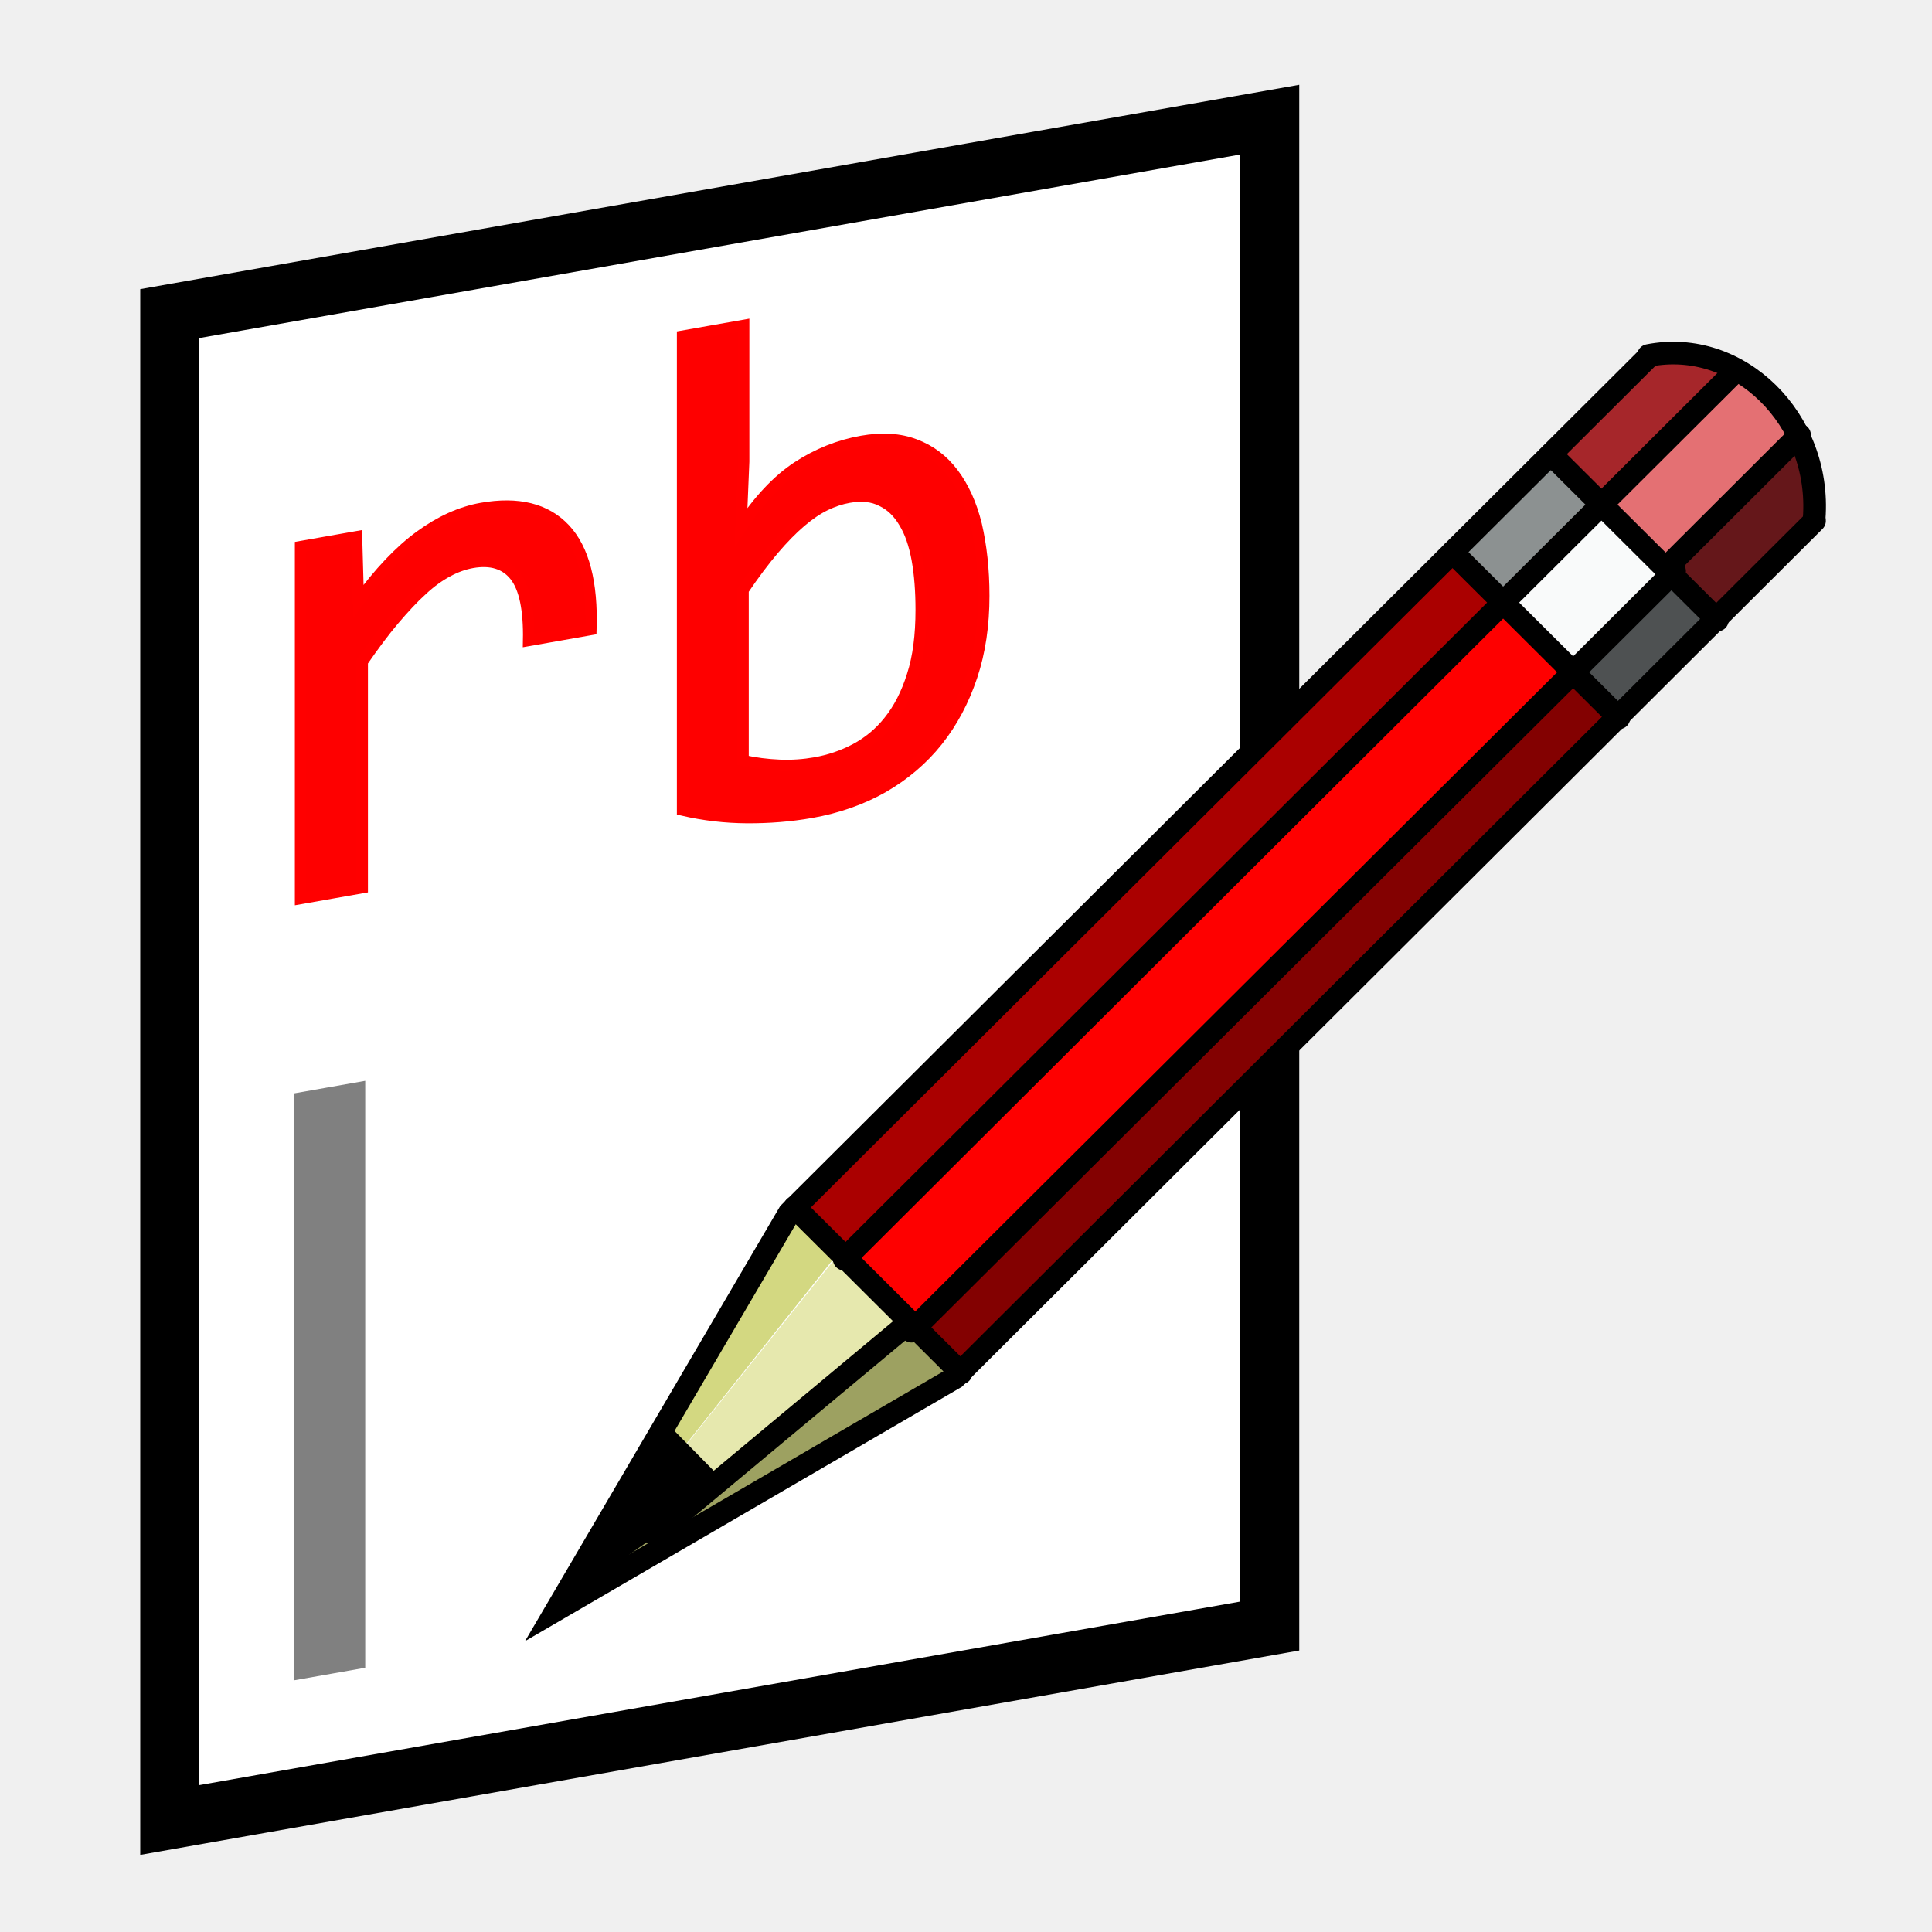
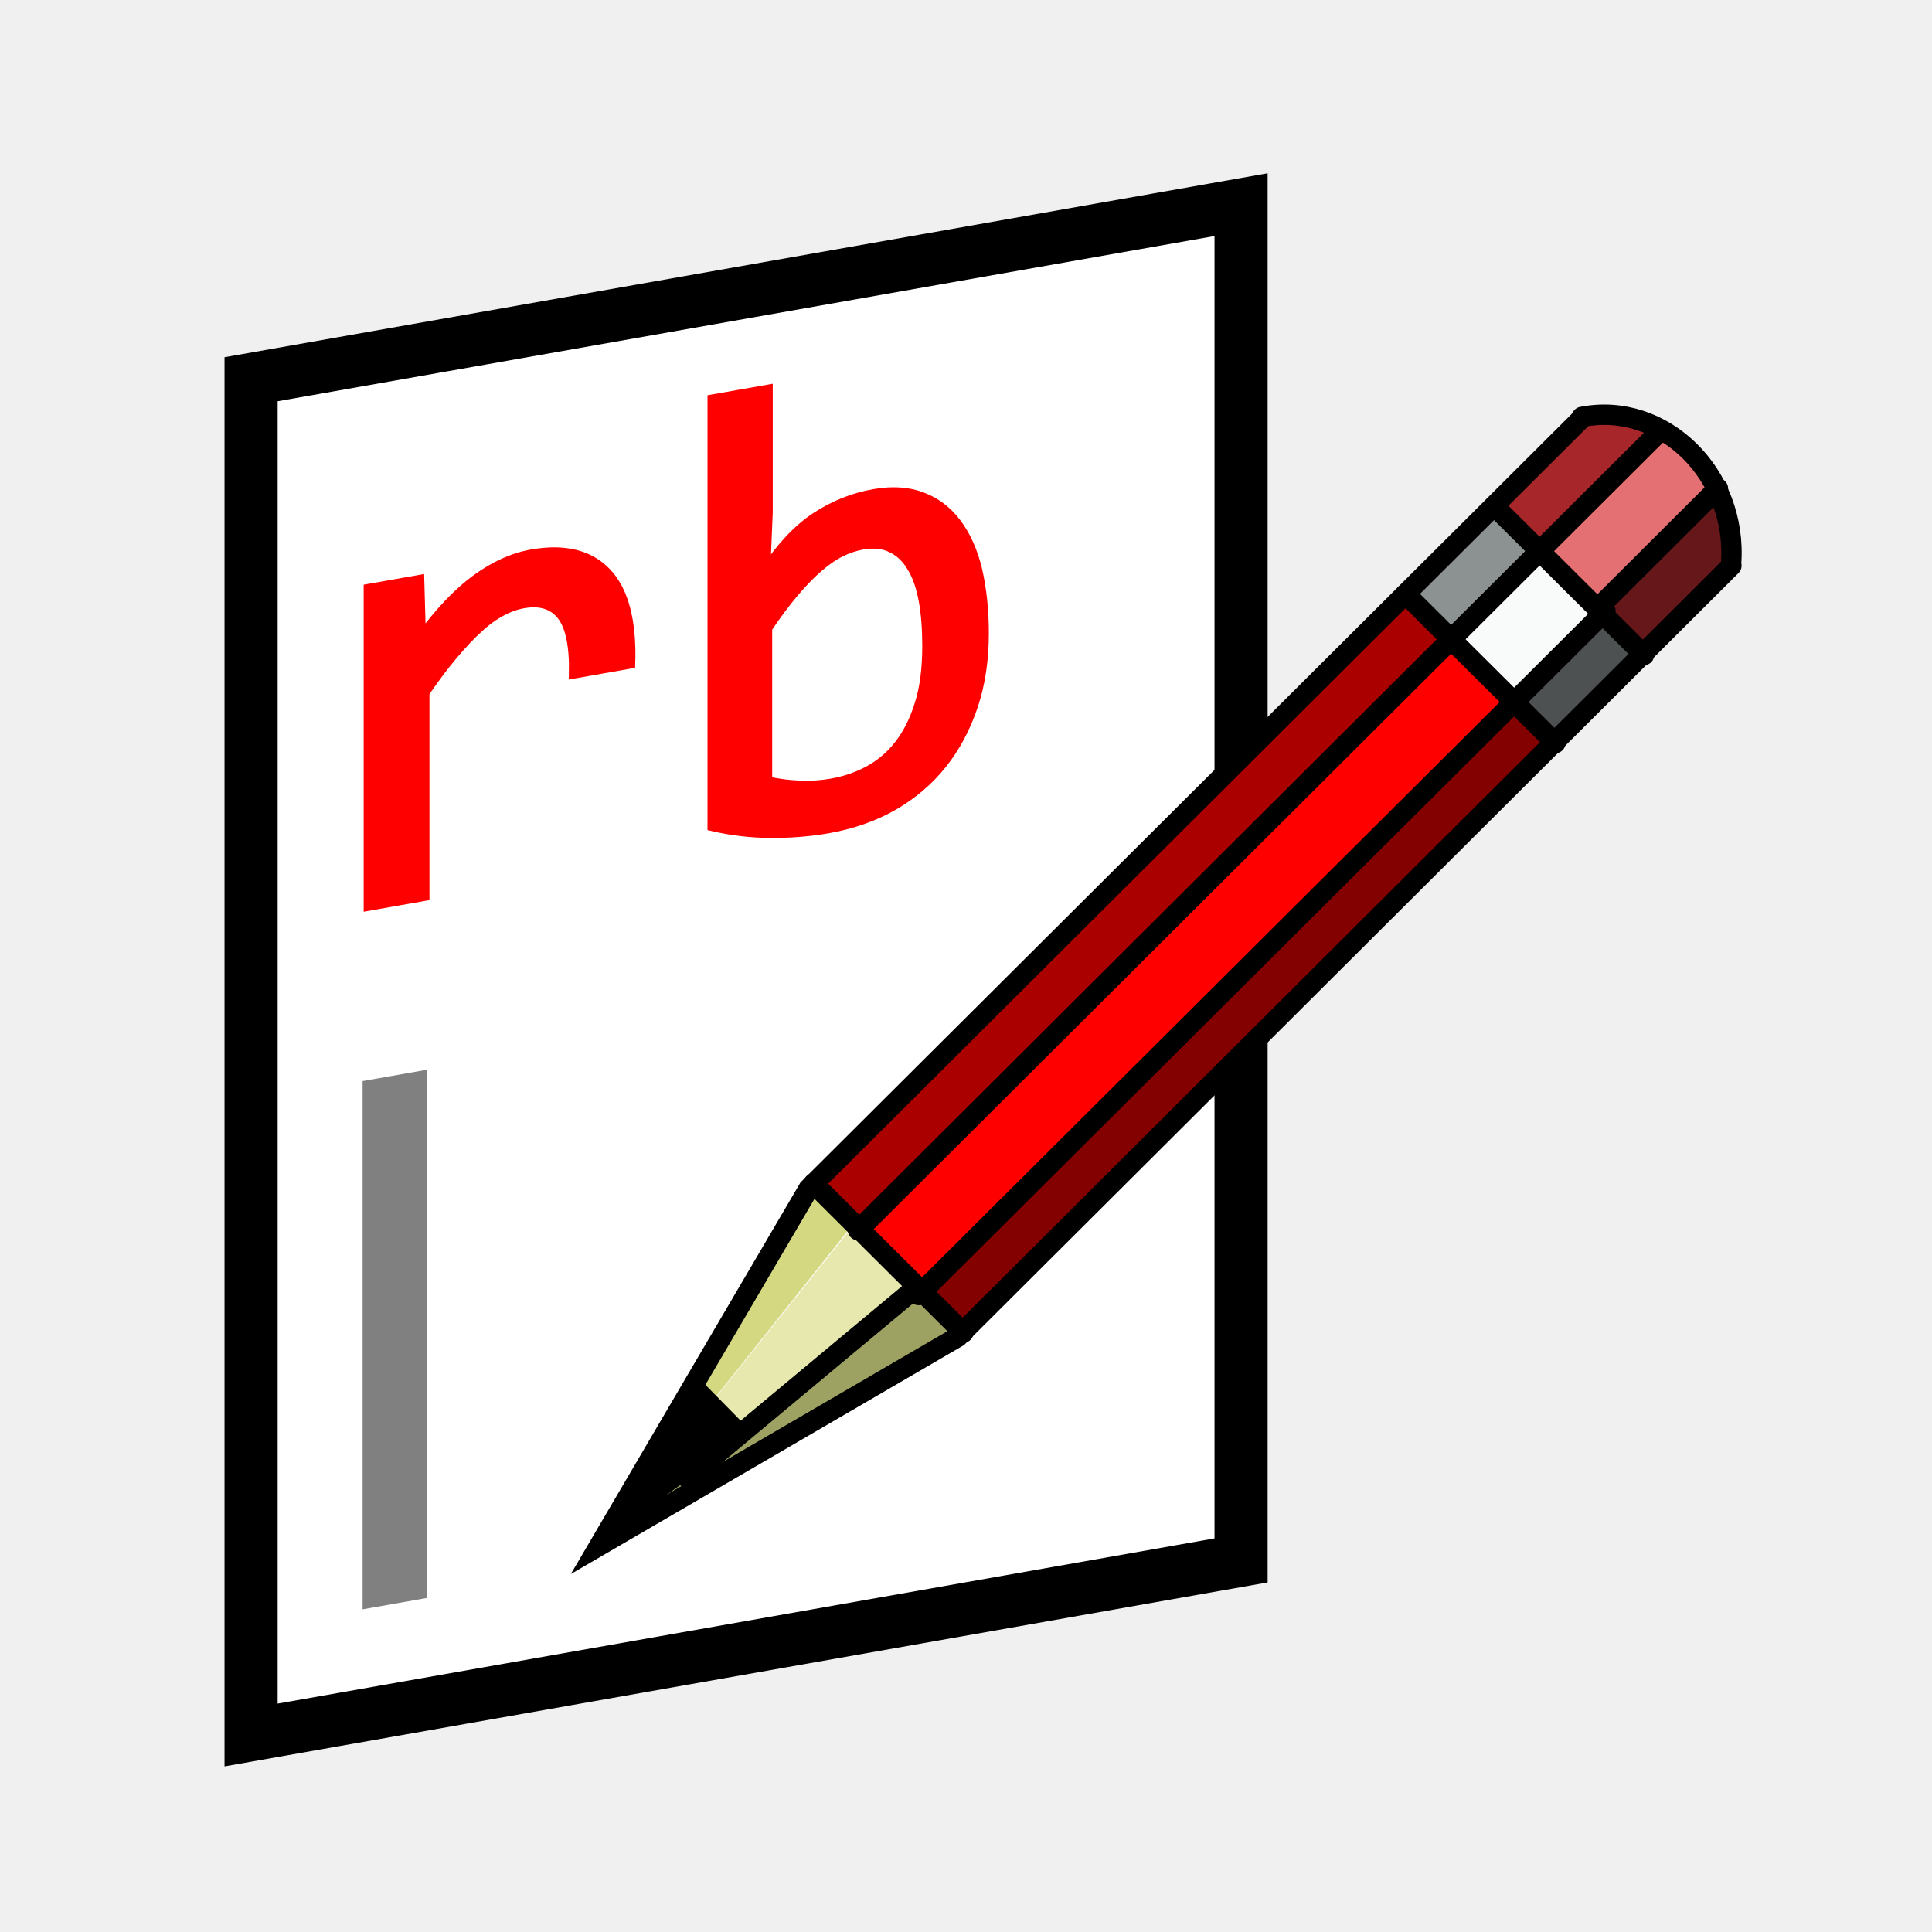
<svg xmlns="http://www.w3.org/2000/svg" version="1.1" id="svg3876" xml:space="preserve" width="682.667" height="682.667" viewBox="0 0 682.667 682.667">
  <defs id="defs3880">
    <clipPath clipPathUnits="userSpaceOnUse" id="clipPath3908">
      <path d="M 0,512 H 512 V 0 H 0 Z" id="path3906" />
    </clipPath>
    <clipPath clipPathUnits="userSpaceOnUse" id="clipPath4020">
      <path d="M 0,512 H 512 V 0 H 0 Z" id="path4018" />
    </clipPath>
  </defs>
  <g id="g3884" transform="matrix(1.333333,0,0,-1.333333,0,682.6667)">
-     <g id="g3886" transform="translate(44.9895,428.8898)">
-       <path d="M 0,0 291.502,51.4 V -347.809 L 0,-399.209 Z" style="fill:#ffffff;fill-opacity:1;fill-rule:nonzero;stroke:none" id="path3888" />
-     </g>
-     <g id="g3890" transform="translate(44.9895,428.8898)">
-       <path d="M 0,0 291.502,51.4 V -347.809 L 0,-399.209 Z" style="fill:none;stroke:#000000;stroke-width:5;stroke-linecap:butt;stroke-linejoin:miter;stroke-miterlimit:10;stroke-dasharray:none;stroke-opacity:1" id="path3892" />
-     </g>
-     <g id="g3894" transform="translate(50.3122,35.9421)">
-       <path d="M 0,0 280.857,49.523 V 438.086 L 0,388.563 Z M 291.503,40.754 -10.646,-12.523 v 409.855 l 302.149,53.277 z" style="fill:#000000;fill-opacity:1;fill-rule:nonzero;stroke:none" id="path3896" />
-     </g>
-     <g id="g3898" transform="translate(50.3122,35.9421)">
-       <path d="M 0,0 280.857,49.523 V 438.086 L 0,388.563 Z M 291.503,40.754 -10.646,-12.523 v 409.855 l 302.149,53.277 z" style="fill:none;stroke:#000000;stroke-width:5;stroke-linecap:butt;stroke-linejoin:miter;stroke-miterlimit:10;stroke-dasharray:none;stroke-opacity:1" id="path3900" />
-     </g>
-     <g id="g3902">
-       <g id="g3904" clip-path="url(#clipPath3908)">
-         <g id="g3910" transform="translate(79.6409,367.1342)">
-           <path d="m 0,0 14.851,2.619 0.479,-17.082 c 5.509,7.598 11.018,13.36 16.367,17.258 5.35,3.897 10.779,6.371 16.288,7.343 9.661,1.703 17.006,-0.115 22.036,-5.456 5.03,-5.341 7.346,-14.274 6.946,-26.64 L 60.44,-24.872 c 0.16,8.172 -1.038,13.949 -3.593,17.171 -2.555,3.222 -6.387,4.383 -11.337,3.51 -2.156,-0.38 -4.391,-1.174 -6.547,-2.352 -2.236,-1.193 -4.471,-2.785 -6.787,-4.949 -2.315,-2.085 -4.79,-4.757 -7.425,-7.857 -2.635,-3.099 -5.429,-6.865 -8.383,-11.139 V -90.369 L 0,-93.255 Z" style="fill:#fe0000;fill-opacity:1;fill-rule:nonzero;stroke:none" id="path3912" />
-         </g>
-         <g id="g3914" transform="translate(79.6409,367.1342)">
-           <path d="m 0,0 14.851,2.619 0.479,-17.082 c 5.509,7.598 11.018,13.36 16.367,17.258 5.35,3.897 10.779,6.371 16.288,7.343 9.661,1.703 17.006,-0.115 22.036,-5.456 5.03,-5.341 7.346,-14.274 6.946,-26.64 L 60.44,-24.872 c 0.16,8.172 -1.038,13.949 -3.593,17.171 -2.555,3.222 -6.387,4.383 -11.337,3.51 -2.156,-0.38 -4.391,-1.174 -6.547,-2.352 -2.236,-1.193 -4.471,-2.785 -6.787,-4.949 -2.315,-2.085 -4.79,-4.757 -7.425,-7.857 -2.635,-3.099 -5.429,-6.865 -8.383,-11.139 V -90.369 L 0,-93.255 Z" style="fill:none;stroke:#ff0000;stroke-width:3;stroke-linecap:butt;stroke-linejoin:miter;stroke-miterlimit:10;stroke-dasharray:none;stroke-opacity:1" id="path3916" />
-         </g>
-         <g id="g3918" transform="translate(244.115,350.3861)">
-           <path d="m 0,0 c 0,4.87 -0.319,9.285 -1.038,13.31 -0.719,3.945 -1.836,7.261 -3.433,9.854 -1.517,2.607 -3.513,4.57 -5.988,5.731 -2.396,1.254 -5.35,1.532 -8.703,0.94 -2.076,-0.366 -4.152,-1.051 -6.228,-2.056 -2.076,-1.005 -4.311,-2.517 -6.547,-4.428 -2.235,-1.911 -4.631,-4.329 -7.185,-7.335 -2.555,-3.005 -5.19,-6.504 -8.065,-10.763 v -45.191 c 3.194,-0.714 6.388,-1.109 9.661,-1.25 3.274,-0.142 6.468,0.102 9.422,0.623 3.752,0.662 7.265,1.84 10.698,3.643 3.354,1.789 6.388,4.24 8.943,7.485 2.555,3.165 4.631,7.204 6.148,12.022 C -0.719,-12.502 0,-6.707 0,0 m 16.607,3.727 c 0,-7.745 -1.038,-14.874 -3.194,-21.322 -2.155,-6.448 -5.189,-12.173 -9.102,-17.095 -3.912,-4.921 -8.782,-9.053 -14.371,-12.274 -5.669,-3.235 -12.056,-5.48 -19.082,-6.718 -5.509,-0.972 -11.178,-1.412 -16.927,-1.388 -5.748,0.024 -11.497,0.687 -17.166,2.003 V 72.524 l 16.208,2.858 V 39.294 l -0.718,-17.373 c 4.63,7.044 9.66,12.402 14.93,15.886 5.349,3.499 11.018,5.776 17.086,6.846 5.35,0.943 10.06,0.656 14.052,-0.876 4.072,-1.518 7.426,-4.04 10.14,-7.633 2.715,-3.594 4.791,-8.098 6.148,-13.607 1.278,-5.524 1.996,-11.784 1.996,-18.81" style="fill:#fe0000;fill-opacity:1;fill-rule:nonzero;stroke:none" id="path3920" />
-         </g>
-         <g id="g3922" transform="translate(244.115,350.3861)">
-           <path d="m 0,0 c 0,4.87 -0.319,9.285 -1.038,13.31 -0.719,3.945 -1.836,7.261 -3.433,9.854 -1.517,2.607 -3.513,4.57 -5.988,5.731 -2.396,1.254 -5.35,1.532 -8.703,0.94 -2.076,-0.366 -4.152,-1.051 -6.228,-2.056 -2.076,-1.005 -4.311,-2.517 -6.547,-4.428 -2.235,-1.911 -4.631,-4.329 -7.185,-7.335 -2.555,-3.005 -5.19,-6.504 -8.065,-10.763 v -45.191 c 3.194,-0.714 6.388,-1.109 9.661,-1.25 3.274,-0.142 6.468,0.102 9.422,0.623 3.752,0.662 7.265,1.84 10.698,3.643 3.354,1.789 6.388,4.24 8.943,7.485 2.555,3.165 4.631,7.204 6.148,12.022 C -0.719,-12.502 0,-6.707 0,0 Z m 16.607,3.727 c 0,-7.745 -1.038,-14.874 -3.194,-21.322 -2.155,-6.448 -5.189,-12.173 -9.102,-17.095 -3.912,-4.921 -8.782,-9.053 -14.371,-12.274 -5.669,-3.235 -12.056,-5.48 -19.082,-6.718 -5.509,-0.972 -11.178,-1.412 -16.927,-1.388 -5.748,0.024 -11.497,0.687 -17.166,2.003 V 72.524 l 16.208,2.858 V 39.294 l -0.718,-17.373 c 4.63,7.044 9.66,12.402 14.93,15.886 5.349,3.499 11.018,5.776 17.086,6.846 5.35,0.943 10.06,0.656 14.052,-0.876 4.072,-1.518 7.426,-4.04 10.14,-7.633 2.715,-3.594 4.791,-8.098 6.148,-13.607 1.278,-5.524 1.996,-11.784 1.996,-18.81 z" style="fill:none;stroke:#ff0000;stroke-width:3;stroke-linecap:butt;stroke-linejoin:miter;stroke-miterlimit:10;stroke-dasharray:none;stroke-opacity:1" id="path3924" />
+     <g id="g155" transform="matrix(0.9,0,0,0.9,26.05323,25.49851)">
+       <g transform="translate(44.9895,428.8898)" id="g3886">
+         <path id="path3888" style="fill:#ffffff;fill-opacity:1;fill-rule:nonzero;stroke:none" d="M 0,0 291.502,51.4 V -347.809 L 0,-399.209 Z" />
+       </g>
+       <g transform="translate(44.9895,428.8898)" id="g3890">
+         <path id="path3892" style="fill:none;stroke:#000000;stroke-width:5;stroke-linecap:butt;stroke-linejoin:miter;stroke-miterlimit:10;stroke-dasharray:none;stroke-opacity:1" d="M 0,0 291.502,51.4 V -347.809 L 0,-399.209 Z" />
+       </g>
+       <g transform="translate(50.3122,35.9421)" id="g3894">
+         <path id="path3896" style="fill:#000000;fill-opacity:1;fill-rule:nonzero;stroke:none" d="M 0,0 280.857,49.523 V 438.086 L 0,388.563 Z M 291.503,40.754 -10.646,-12.523 v 409.855 l 302.149,53.277 z" />
+       </g>
+       <g transform="translate(50.3122,35.9421)" id="g3898">
+         <path id="path3900" style="fill:none;stroke:#000000;stroke-width:5;stroke-linecap:butt;stroke-linejoin:miter;stroke-miterlimit:10;stroke-dasharray:none;stroke-opacity:1" d="M 0,0 280.857,49.523 V 438.086 L 0,388.563 Z M 291.503,40.754 -10.646,-12.523 v 409.855 l 302.149,53.277 z" />
+       </g>
+       <g id="g3902">
+         <g clip-path="url(#clipPath3908)" id="g3904">
+           <g transform="translate(79.6409,367.1342)" id="g3910">
+             <path id="path3912" style="fill:#fe0000;fill-opacity:1;fill-rule:nonzero;stroke:none" d="m 0,0 14.851,2.619 0.479,-17.082 c 5.509,7.598 11.018,13.36 16.367,17.258 5.35,3.897 10.779,6.371 16.288,7.343 9.661,1.703 17.006,-0.115 22.036,-5.456 5.03,-5.341 7.346,-14.274 6.946,-26.64 L 60.44,-24.872 c 0.16,8.172 -1.038,13.949 -3.593,17.171 -2.555,3.222 -6.387,4.383 -11.337,3.51 -2.156,-0.38 -4.391,-1.174 -6.547,-2.352 -2.236,-1.193 -4.471,-2.785 -6.787,-4.949 -2.315,-2.085 -4.79,-4.757 -7.425,-7.857 -2.635,-3.099 -5.429,-6.865 -8.383,-11.139 V -90.369 L 0,-93.255 Z" />
+           </g>
+           <g transform="translate(79.6409,367.1342)" id="g3914">
+             <path id="path3916" style="fill:none;stroke:#ff0000;stroke-width:3;stroke-linecap:butt;stroke-linejoin:miter;stroke-miterlimit:10;stroke-dasharray:none;stroke-opacity:1" d="m 0,0 14.851,2.619 0.479,-17.082 c 5.509,7.598 11.018,13.36 16.367,17.258 5.35,3.897 10.779,6.371 16.288,7.343 9.661,1.703 17.006,-0.115 22.036,-5.456 5.03,-5.341 7.346,-14.274 6.946,-26.64 L 60.44,-24.872 c 0.16,8.172 -1.038,13.949 -3.593,17.171 -2.555,3.222 -6.387,4.383 -11.337,3.51 -2.156,-0.38 -4.391,-1.174 -6.547,-2.352 -2.236,-1.193 -4.471,-2.785 -6.787,-4.949 -2.315,-2.085 -4.79,-4.757 -7.425,-7.857 -2.635,-3.099 -5.429,-6.865 -8.383,-11.139 V -90.369 L 0,-93.255 Z" />
+           </g>
+           <g transform="translate(244.115,350.3861)" id="g3918">
+             <path id="path3920" style="fill:#fe0000;fill-opacity:1;fill-rule:nonzero;stroke:none" d="m 0,0 c 0,4.87 -0.319,9.285 -1.038,13.31 -0.719,3.945 -1.836,7.261 -3.433,9.854 -1.517,2.607 -3.513,4.57 -5.988,5.731 -2.396,1.254 -5.35,1.532 -8.703,0.94 -2.076,-0.366 -4.152,-1.051 -6.228,-2.056 -2.076,-1.005 -4.311,-2.517 -6.547,-4.428 -2.235,-1.911 -4.631,-4.329 -7.185,-7.335 -2.555,-3.005 -5.19,-6.504 -8.065,-10.763 v -45.191 c 3.194,-0.714 6.388,-1.109 9.661,-1.25 3.274,-0.142 6.468,0.102 9.422,0.623 3.752,0.662 7.265,1.84 10.698,3.643 3.354,1.789 6.388,4.24 8.943,7.485 2.555,3.165 4.631,7.204 6.148,12.022 C -0.719,-12.502 0,-6.707 0,0 m 16.607,3.727 c 0,-7.745 -1.038,-14.874 -3.194,-21.322 -2.155,-6.448 -5.189,-12.173 -9.102,-17.095 -3.912,-4.921 -8.782,-9.053 -14.371,-12.274 -5.669,-3.235 -12.056,-5.48 -19.082,-6.718 -5.509,-0.972 -11.178,-1.412 -16.927,-1.388 -5.748,0.024 -11.497,0.687 -17.166,2.003 V 72.524 l 16.208,2.858 V 39.294 l -0.718,-17.373 c 4.63,7.044 9.66,12.402 14.93,15.886 5.349,3.499 11.018,5.776 17.086,6.846 5.35,0.943 10.06,0.656 14.052,-0.876 4.072,-1.518 7.426,-4.04 10.14,-7.633 2.715,-3.594 4.791,-8.098 6.148,-13.607 1.278,-5.524 1.996,-11.784 1.996,-18.81" />
+           </g>
+           <g transform="translate(244.115,350.3861)" id="g3922">
+             <path id="path3924" style="fill:none;stroke:#ff0000;stroke-width:3;stroke-linecap:butt;stroke-linejoin:miter;stroke-miterlimit:10;stroke-dasharray:none;stroke-opacity:1" d="m 0,0 c 0,4.87 -0.319,9.285 -1.038,13.31 -0.719,3.945 -1.836,7.261 -3.433,9.854 -1.517,2.607 -3.513,4.57 -5.988,5.731 -2.396,1.254 -5.35,1.532 -8.703,0.94 -2.076,-0.366 -4.152,-1.051 -6.228,-2.056 -2.076,-1.005 -4.311,-2.517 -6.547,-4.428 -2.235,-1.911 -4.631,-4.329 -7.185,-7.335 -2.555,-3.005 -5.19,-6.504 -8.065,-10.763 v -45.191 c 3.194,-0.714 6.388,-1.109 9.661,-1.25 3.274,-0.142 6.468,0.102 9.422,0.623 3.752,0.662 7.265,1.84 10.698,3.643 3.354,1.789 6.388,4.24 8.943,7.485 2.555,3.165 4.631,7.204 6.148,12.022 C -0.719,-12.502 0,-6.707 0,0 Z m 16.607,3.727 c 0,-7.745 -1.038,-14.874 -3.194,-21.322 -2.155,-6.448 -5.189,-12.173 -9.102,-17.095 -3.912,-4.921 -8.782,-9.053 -14.371,-12.274 -5.669,-3.235 -12.056,-5.48 -19.082,-6.718 -5.509,-0.972 -11.178,-1.412 -16.927,-1.388 -5.748,0.024 -11.497,0.687 -17.166,2.003 V 72.524 l 16.208,2.858 V 39.294 l -0.718,-17.373 c 4.63,7.044 9.66,12.402 14.93,15.886 5.349,3.499 11.018,5.776 17.086,6.846 5.35,0.943 10.06,0.656 14.052,-0.876 4.072,-1.518 7.426,-4.04 10.14,-7.633 2.715,-3.594 4.791,-8.098 6.148,-13.607 1.278,-5.524 1.996,-11.784 1.996,-18.81 z" />
+           </g>
        </g>
      </g>
-     </g>
-     <g id="g3926" transform="translate(79.3215,220.9674)">
-       <path d="M 0,0 15.968,2.816 V -149.682 L 0,-152.498 Z" style="fill:#808080;fill-opacity:1;fill-rule:nonzero;stroke:none" id="path3928" />
-     </g>
-     <g id="g3930" transform="translate(79.3215,220.9674)">
-       <path d="M 0,0 15.968,2.816 V -149.682 L 0,-152.498 Z" style="fill:none;stroke:#808080;stroke-width:3;stroke-linecap:butt;stroke-linejoin:miter;stroke-miterlimit:10;stroke-dasharray:none;stroke-opacity:1" id="path3932" />
-     </g>
-     <g id="g3934" transform="translate(223.735,179.02)">
-       <path d="m 0,0 174.42,173.7 18.9,-18.81 -174.6,-173.7 z" style="fill:#fe0000;fill-opacity:1;fill-rule:nonzero;stroke:none" id="path3936" />
-     </g>
-     <g id="g3938" transform="translate(423.265,378.64)">
-       <path d="M 0,0 -27.36,-27.27 -8.64,-45.9 18.72,-18.63 Z" style="fill:#f9fafa;fill-opacity:1;fill-rule:nonzero;stroke:none" id="path3940" />
-     </g>
-     <g id="g3942" transform="translate(241.195,161.2)">
-       <path d="M 0,0 -95.58,-76.77 12.51,-12.51 Z" style="fill:#9da161;fill-opacity:1;fill-rule:nonzero;stroke:none" id="path3944" />
-     </g>
-     <g id="g3946" transform="translate(411.025,391.24)">
-       <path d="M 0,0 28.98,27.18 48.87,22.41 12.6,-12.51 Z" style="fill:#a6262a;fill-opacity:1;fill-rule:nonzero;stroke:none" id="path3948" />
-     </g>
-     <g id="g3950" transform="translate(147.685,86.41)">
-       <path d="M 0,0 93.06,74.07 74.16,92.7 Z" style="fill:#e6e8ae;fill-opacity:1;fill-rule:nonzero;stroke:none" id="path3952" />
-     </g>
-     <g id="g3954" transform="translate(443.515,360.73)">
-       <path d="m 0,0 -27.54,-27.45 12.51,-12.42 27.54,27.45 z" style="fill:#4e5152;fill-opacity:1;fill-rule:nonzero;stroke:none" id="path3956" />
-     </g>
-     <g id="g3958" transform="translate(210.595,191.71)">
-       <path d="m 0,0 174.69,173.97 12.6,-12.6 L 12.6,-12.6 Z" style="fill:#aa0000;fill-opacity:1;fill-rule:nonzero;stroke:none" id="path3960" />
-     </g>
-     <g id="g3962" transform="translate(241.555,157.78)">
-       <path d="m 0,0 174.69,173.97 12.6,-12.6 L 12.6,-12.6 Z" style="fill:#830101;fill-opacity:1;fill-rule:nonzero;stroke:none" id="path3964" />
-     </g>
-     <g id="g3966" transform="translate(423.985,378.55)">
-       <path d="M 0,0 37.17,37.08 56.07,18.27 18.9,-18.81 Z" style="fill:#e47073;fill-opacity:1;fill-rule:nonzero;stroke:none" id="path3968" />
-     </g>
-     <g id="g3970" transform="translate(412.465,391.6)">
-       <path d="m 0,0 -27.54,-27.45 12.51,-12.42 27.54,27.45 z" style="fill:#8c9191;fill-opacity:1;fill-rule:nonzero;stroke:none" id="path3972" />
-     </g>
-     <g id="g3974" transform="translate(147.685,86.41)">
-       <path d="M 0,0 74.07,93.24 0,0 61.56,105.66 74.07,93.06 Z" style="fill:#d3d881;fill-opacity:1;fill-rule:nonzero;stroke:none" id="path3976" />
-     </g>
-     <g id="g3978" transform="translate(441.355,359.02)">
-       <path d="M 0,0 34.29,34.92 41.58,18.27 12.6,-12.51 Z" style="fill:#65171a;fill-opacity:1;fill-rule:nonzero;stroke:none" id="path3980" />
-     </g>
-     <g id="g3982" transform="translate(192.775,118.54)">
-       <path d="M 0,0 -16.47,16.74 -45.09,-32.13 Z" style="fill:#000000;fill-opacity:1;fill-rule:nonzero;stroke:none" id="path3984" />
-     </g>
-     <g id="g3986" transform="translate(210.595,192.07)">
-       <path d="M 0,0 44.1,-43.92" style="fill:none;stroke:#000000;stroke-width:6;stroke-linecap:round;stroke-linejoin:miter;stroke-miterlimit:4;stroke-dasharray:none;stroke-opacity:1" id="path3988" />
-     </g>
-     <g id="g3990" transform="translate(384.925,365.68)">
-       <path d="M 0,0 44.1,-43.92" style="fill:none;stroke:#000000;stroke-width:6;stroke-linecap:round;stroke-linejoin:miter;stroke-miterlimit:4;stroke-dasharray:none;stroke-opacity:1" id="path3992" />
-     </g>
-     <g id="g3994" transform="translate(241.555,159.22)">
-       <path d="m 0,0 174.69,173.97 27.54,27.45" style="fill:none;stroke:#000000;stroke-width:6;stroke-linecap:round;stroke-linejoin:miter;stroke-miterlimit:4;stroke-dasharray:none;stroke-opacity:1" id="path3996" />
-     </g>
-     <g id="g3998" transform="translate(441.895,361.81)">
-       <path d="M 0,0 35.01,34.92" style="fill:none;stroke:#000000;stroke-width:6;stroke-linecap:round;stroke-linejoin:miter;stroke-miterlimit:4;stroke-dasharray:none;stroke-opacity:1" id="path4000" />
-     </g>
-     <g id="g4002" transform="translate(240.565,161.2)">
-       <path d="M 0,0 -67.05,-55.89" style="fill:none;stroke:#000000;stroke-width:6;stroke-linecap:round;stroke-linejoin:miter;stroke-miterlimit:4;stroke-dasharray:none;stroke-opacity:1" id="path4004" />
-     </g>
-     <g id="g4006" transform="translate(411.025,391.6)">
-       <path d="M 0,0 44.1,-43.92" style="fill:none;stroke:#000000;stroke-width:6;stroke-linecap:round;stroke-linejoin:miter;stroke-miterlimit:4;stroke-dasharray:none;stroke-opacity:1" id="path4008" />
-     </g>
-     <g id="g4010" transform="translate(223.735,178.3)">
-       <path d="M 0,0 236.16,235.35" style="fill:none;stroke:#000000;stroke-width:6;stroke-linecap:round;stroke-linejoin:miter;stroke-miterlimit:4;stroke-dasharray:none;stroke-opacity:1" id="path4012" />
-     </g>
-     <g id="g4014">
-       <g id="g4016" clip-path="url(#clipPath4020)">
-         <g id="g4022" transform="translate(436.855,417.79)">
-           <path d="M 0,0 C 23.94,4.68 45.9,-16.92 43.92,-43.2" style="fill:none;stroke:#000000;stroke-width:6;stroke-linecap:round;stroke-linejoin:miter;stroke-miterlimit:4;stroke-dasharray:none;stroke-opacity:1" id="path4024" />
-         </g>
-         <g id="g4026" transform="translate(480.865,373.96)">
-           <path d="m 0,0 -227.79,-227.07 -105.57,-61.47 61.65,105.12 227.79,226.98" style="fill:none;stroke:#000000;stroke-width:6;stroke-linecap:round;stroke-linejoin:miter;stroke-miterlimit:4;stroke-dasharray:none;stroke-opacity:1" id="path4028" />
+       <g transform="translate(79.3215,220.9674)" id="g3926">
+         <path id="path3928" style="fill:#808080;fill-opacity:1;fill-rule:nonzero;stroke:none" d="M 0,0 15.968,2.816 V -149.682 L 0,-152.498 Z" />
+       </g>
+       <g transform="translate(79.3215,220.9674)" id="g3930">
+         <path id="path3932" style="fill:none;stroke:#808080;stroke-width:3;stroke-linecap:butt;stroke-linejoin:miter;stroke-miterlimit:10;stroke-dasharray:none;stroke-opacity:1" d="M 0,0 15.968,2.816 V -149.682 L 0,-152.498 Z" />
+       </g>
+       <g transform="translate(223.735,179.02)" id="g3934">
+         <path id="path3936" style="fill:#fe0000;fill-opacity:1;fill-rule:nonzero;stroke:none" d="m 0,0 174.42,173.7 18.9,-18.81 -174.6,-173.7 z" />
+       </g>
+       <g transform="translate(423.265,378.64)" id="g3938">
+         <path id="path3940" style="fill:#f9fafa;fill-opacity:1;fill-rule:nonzero;stroke:none" d="M 0,0 -27.36,-27.27 -8.64,-45.9 18.72,-18.63 Z" />
+       </g>
+       <g transform="translate(241.195,161.2)" id="g3942">
+         <path id="path3944" style="fill:#9da161;fill-opacity:1;fill-rule:nonzero;stroke:none" d="M 0,0 -95.58,-76.77 12.51,-12.51 Z" />
+       </g>
+       <g transform="translate(411.025,391.24)" id="g3946">
+         <path id="path3948" style="fill:#a6262a;fill-opacity:1;fill-rule:nonzero;stroke:none" d="M 0,0 28.98,27.18 48.87,22.41 12.6,-12.51 Z" />
+       </g>
+       <g transform="translate(147.685,86.41)" id="g3950">
+         <path id="path3952" style="fill:#e6e8ae;fill-opacity:1;fill-rule:nonzero;stroke:none" d="M 0,0 93.06,74.07 74.16,92.7 Z" />
+       </g>
+       <g transform="translate(443.515,360.73)" id="g3954">
+         <path id="path3956" style="fill:#4e5152;fill-opacity:1;fill-rule:nonzero;stroke:none" d="m 0,0 -27.54,-27.45 12.51,-12.42 27.54,27.45 z" />
+       </g>
+       <g transform="translate(210.595,191.71)" id="g3958">
+         <path id="path3960" style="fill:#aa0000;fill-opacity:1;fill-rule:nonzero;stroke:none" d="m 0,0 174.69,173.97 12.6,-12.6 L 12.6,-12.6 Z" />
+       </g>
+       <g transform="translate(241.555,157.78)" id="g3962">
+         <path id="path3964" style="fill:#830101;fill-opacity:1;fill-rule:nonzero;stroke:none" d="m 0,0 174.69,173.97 12.6,-12.6 L 12.6,-12.6 Z" />
+       </g>
+       <g transform="translate(423.985,378.55)" id="g3966">
+         <path id="path3968" style="fill:#e47073;fill-opacity:1;fill-rule:nonzero;stroke:none" d="M 0,0 37.17,37.08 56.07,18.27 18.9,-18.81 Z" />
+       </g>
+       <g transform="translate(412.465,391.6)" id="g3970">
+         <path id="path3972" style="fill:#8c9191;fill-opacity:1;fill-rule:nonzero;stroke:none" d="m 0,0 -27.54,-27.45 12.51,-12.42 27.54,27.45 z" />
+       </g>
+       <g transform="translate(147.685,86.41)" id="g3974">
+         <path id="path3976" style="fill:#d3d881;fill-opacity:1;fill-rule:nonzero;stroke:none" d="M 0,0 74.07,93.24 0,0 61.56,105.66 74.07,93.06 Z" />
+       </g>
+       <g transform="translate(441.355,359.02)" id="g3978">
+         <path id="path3980" style="fill:#65171a;fill-opacity:1;fill-rule:nonzero;stroke:none" d="M 0,0 34.29,34.92 41.58,18.27 12.6,-12.51 Z" />
+       </g>
+       <g transform="translate(192.775,118.54)" id="g3982">
+         <path id="path3984" style="fill:#000000;fill-opacity:1;fill-rule:nonzero;stroke:none" d="M 0,0 -16.47,16.74 -45.09,-32.13 Z" />
+       </g>
+       <g transform="translate(210.595,192.07)" id="g3986">
+         <path id="path3988" style="fill:none;stroke:#000000;stroke-width:6;stroke-linecap:round;stroke-linejoin:miter;stroke-miterlimit:4;stroke-dasharray:none;stroke-opacity:1" d="M 0,0 44.1,-43.92" />
+       </g>
+       <g transform="translate(384.925,365.68)" id="g3990">
+         <path id="path3992" style="fill:none;stroke:#000000;stroke-width:6;stroke-linecap:round;stroke-linejoin:miter;stroke-miterlimit:4;stroke-dasharray:none;stroke-opacity:1" d="M 0,0 44.1,-43.92" />
+       </g>
+       <g transform="translate(241.555,159.22)" id="g3994">
+         <path id="path3996" style="fill:none;stroke:#000000;stroke-width:6;stroke-linecap:round;stroke-linejoin:miter;stroke-miterlimit:4;stroke-dasharray:none;stroke-opacity:1" d="m 0,0 174.69,173.97 27.54,27.45" />
+       </g>
+       <g transform="translate(441.895,361.81)" id="g3998">
+         <path id="path4000" style="fill:none;stroke:#000000;stroke-width:6;stroke-linecap:round;stroke-linejoin:miter;stroke-miterlimit:4;stroke-dasharray:none;stroke-opacity:1" d="M 0,0 35.01,34.92" />
+       </g>
+       <g transform="translate(240.565,161.2)" id="g4002">
+         <path id="path4004" style="fill:none;stroke:#000000;stroke-width:6;stroke-linecap:round;stroke-linejoin:miter;stroke-miterlimit:4;stroke-dasharray:none;stroke-opacity:1" d="M 0,0 -67.05,-55.89" />
+       </g>
+       <g transform="translate(411.025,391.6)" id="g4006">
+         <path id="path4008" style="fill:none;stroke:#000000;stroke-width:6;stroke-linecap:round;stroke-linejoin:miter;stroke-miterlimit:4;stroke-dasharray:none;stroke-opacity:1" d="M 0,0 44.1,-43.92" />
+       </g>
+       <g transform="translate(223.735,178.3)" id="g4010">
+         <path id="path4012" style="fill:none;stroke:#000000;stroke-width:6;stroke-linecap:round;stroke-linejoin:miter;stroke-miterlimit:4;stroke-dasharray:none;stroke-opacity:1" d="M 0,0 236.16,235.35" />
+       </g>
+       <g id="g4014">
+         <g clip-path="url(#clipPath4020)" id="g4016">
+           <g transform="translate(436.855,417.79)" id="g4022">
+             <path id="path4024" style="fill:none;stroke:#000000;stroke-width:6;stroke-linecap:round;stroke-linejoin:miter;stroke-miterlimit:4;stroke-dasharray:none;stroke-opacity:1" d="M 0,0 C 23.94,4.68 45.9,-16.92 43.92,-43.2" />
+           </g>
+           <g transform="translate(480.865,373.96)" id="g4026">
+             <path id="path4028" style="fill:none;stroke:#000000;stroke-width:6;stroke-linecap:round;stroke-linejoin:miter;stroke-miterlimit:4;stroke-dasharray:none;stroke-opacity:1" d="m 0,0 -227.79,-227.07 -105.57,-61.47 61.65,105.12 227.79,226.98" />
+           </g>
        </g>
      </g>
    </g>
  </g>
</svg>
